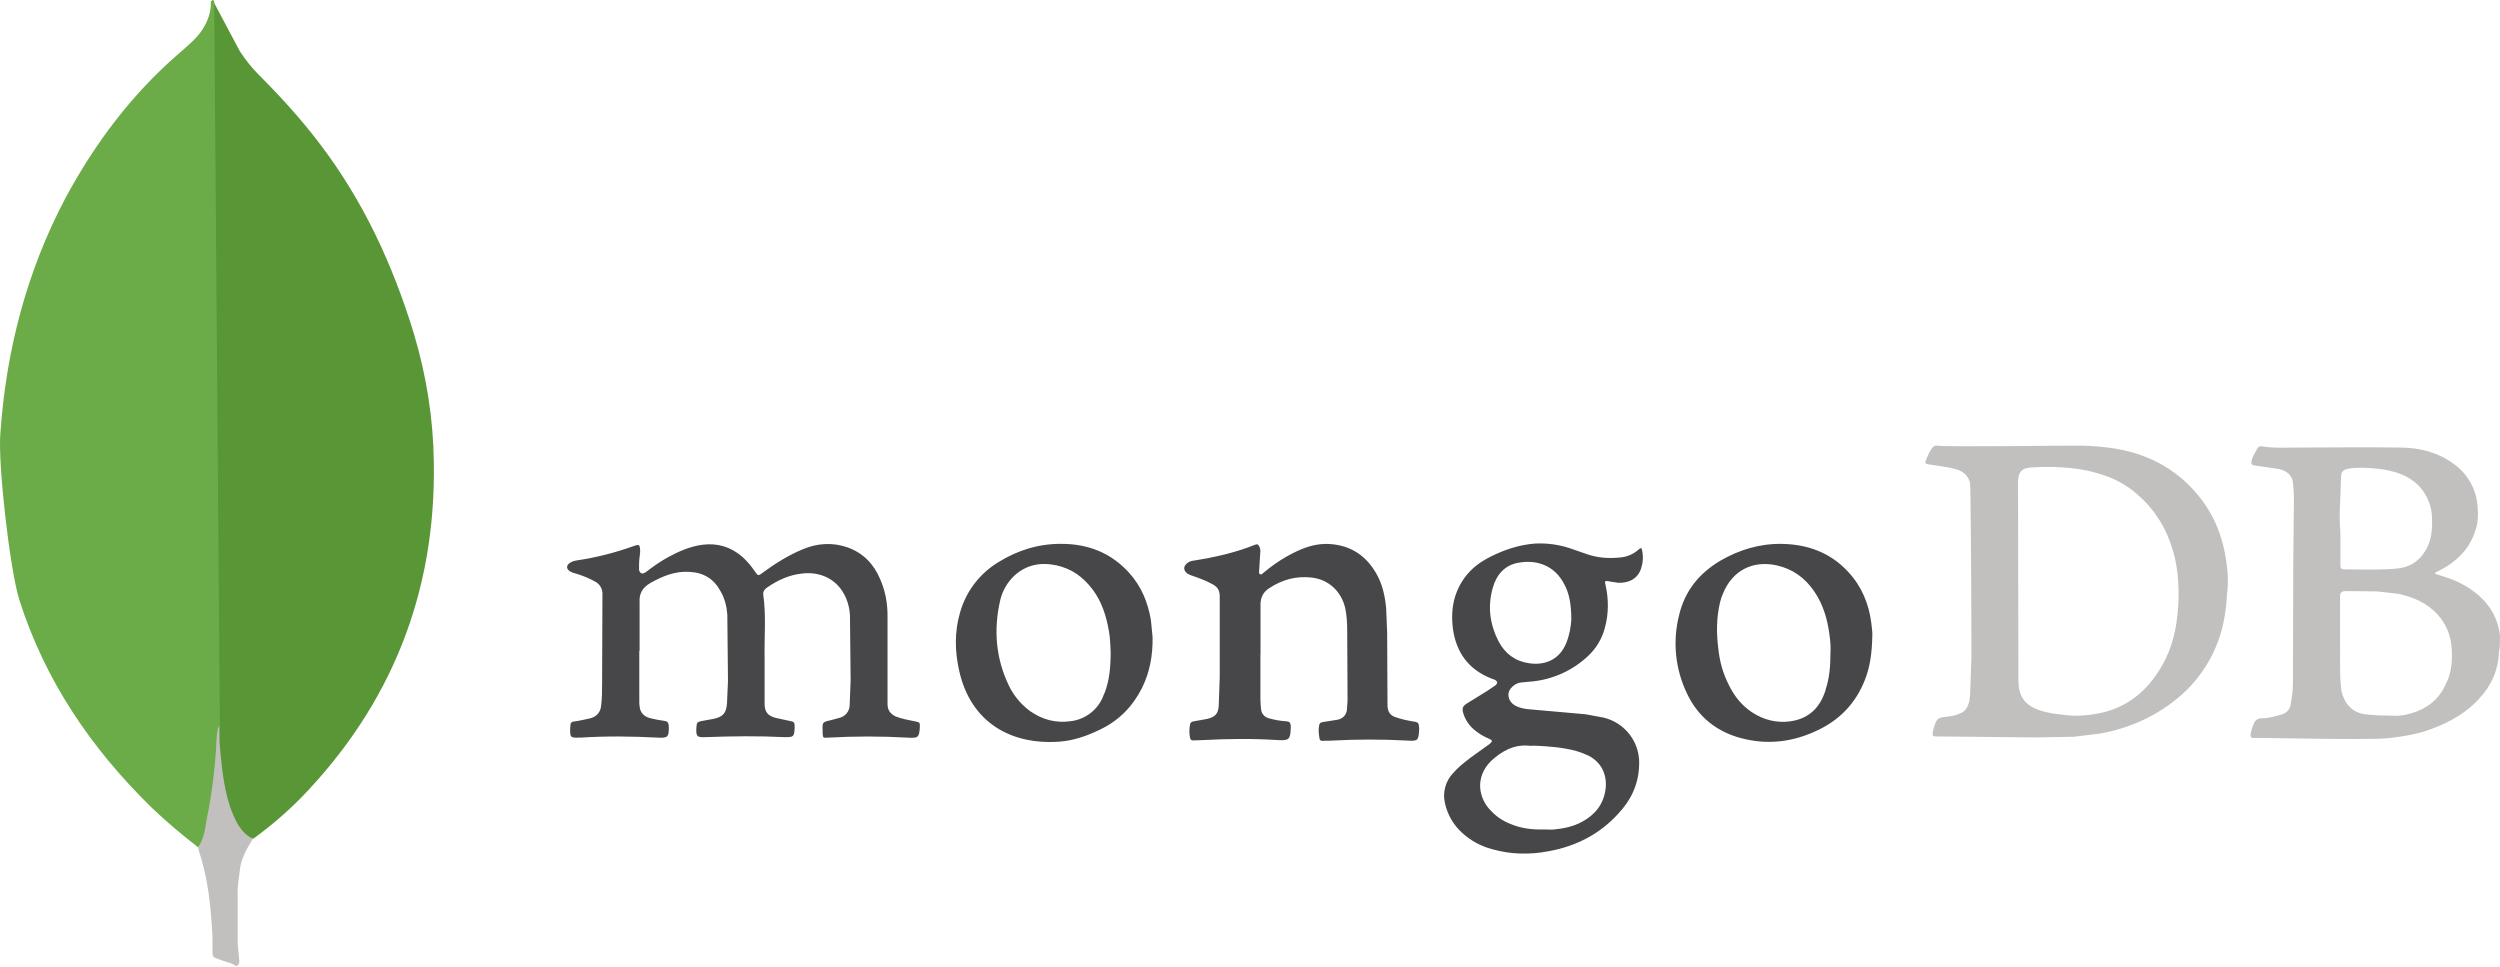
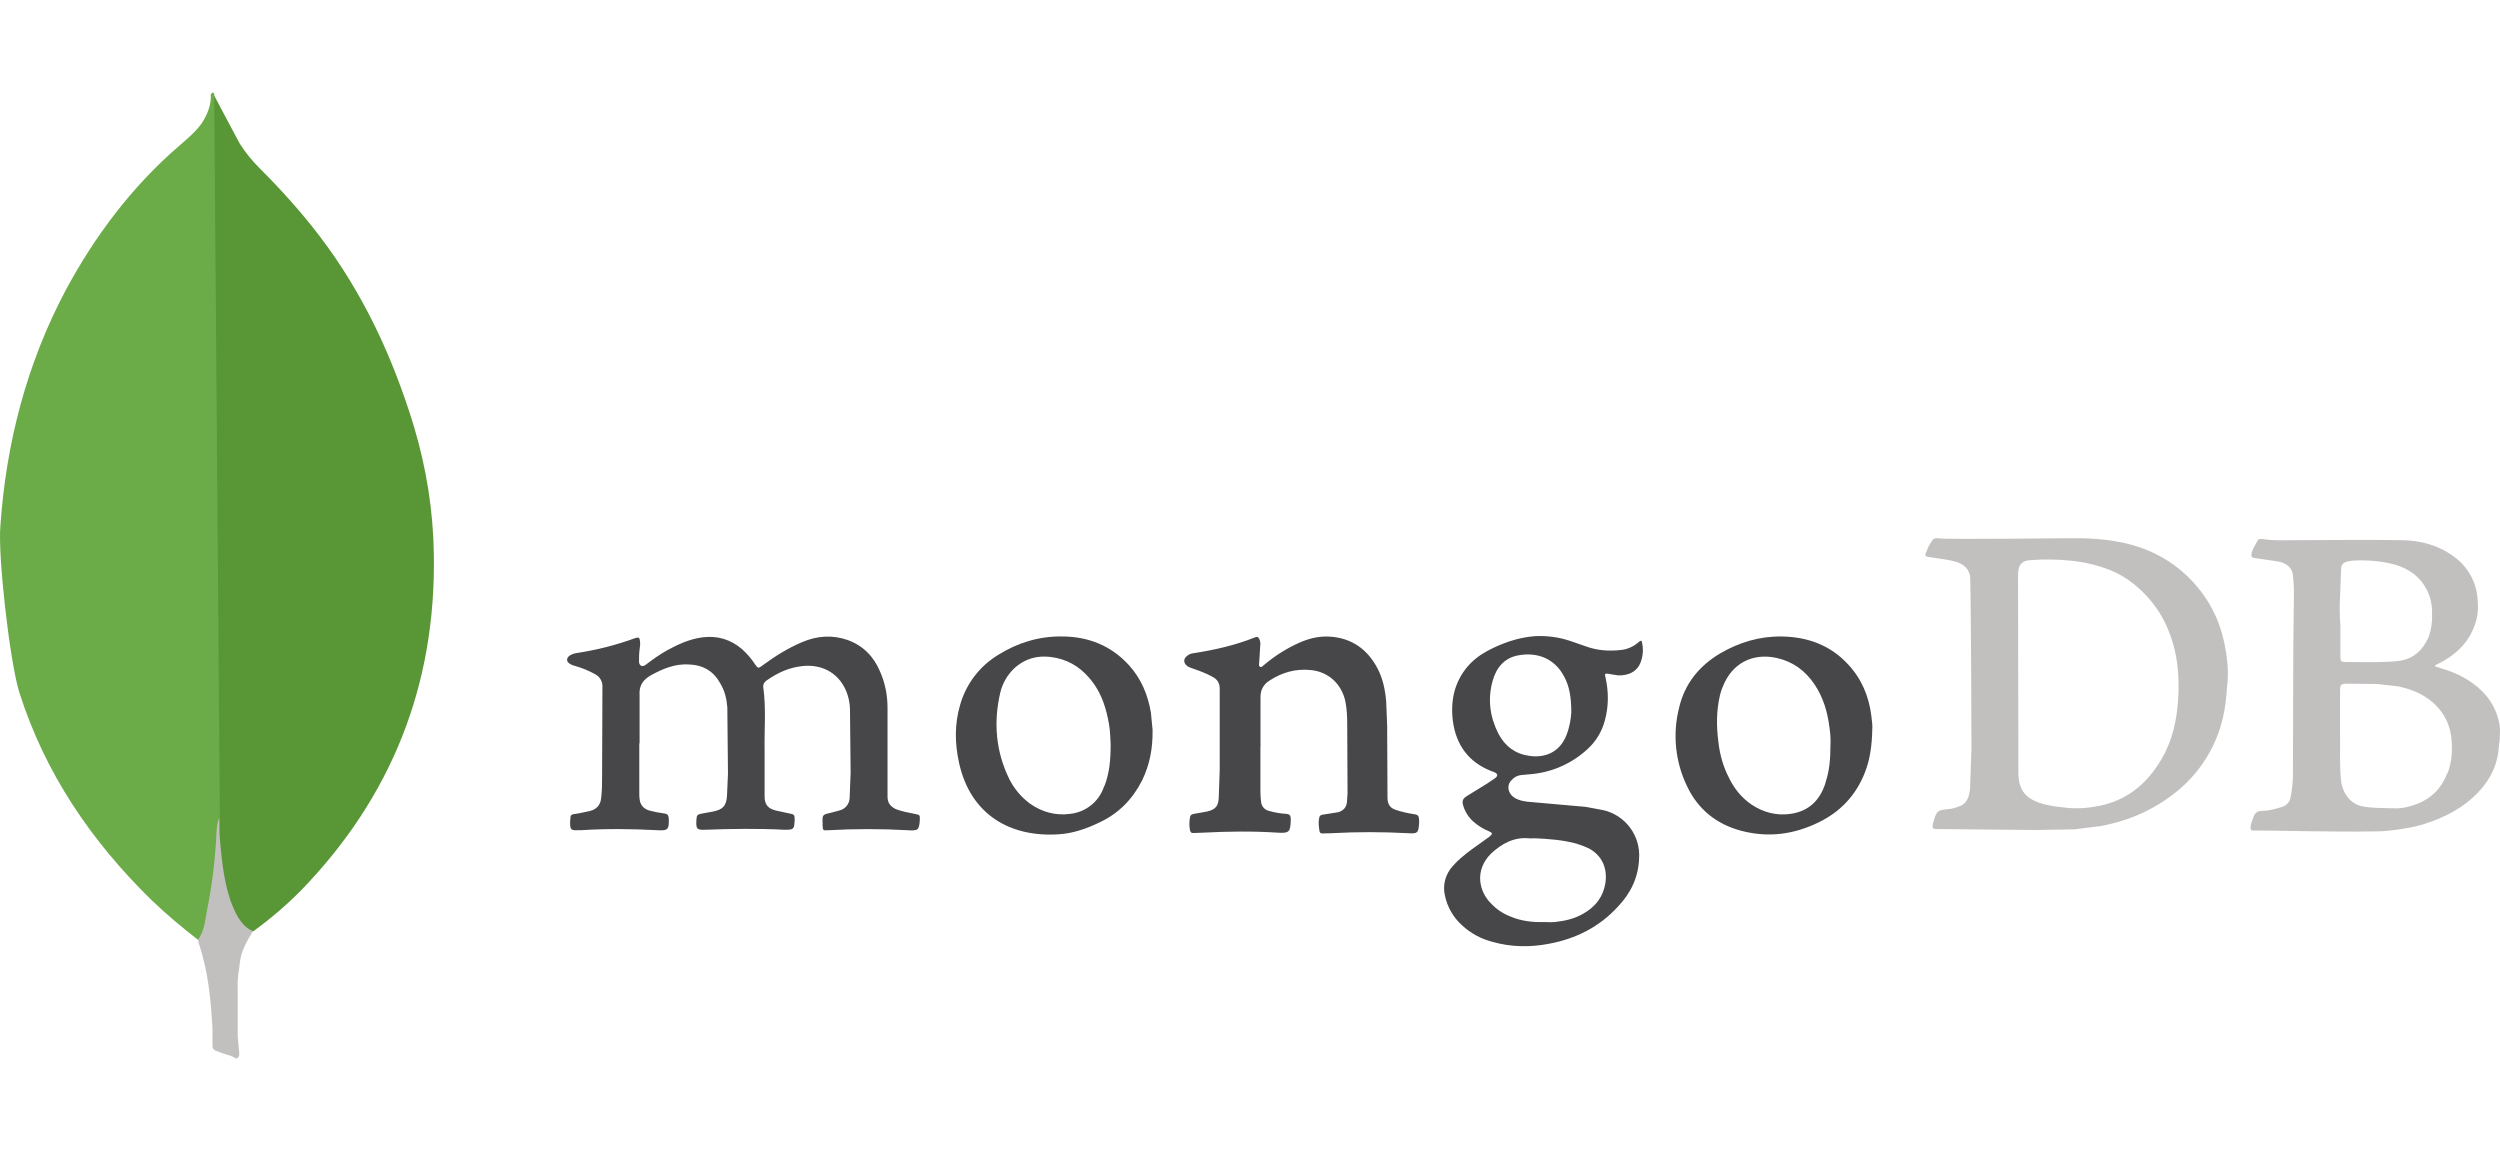
- <svg xmlns="http://www.w3.org/2000/svg" width="370" height="143" viewBox="0 0 370 143" fill="none">
-   <path d="M31.668 0.384L35.48 7.552C36.309 8.845 37.275 10.045 38.361 11.132C41.553 14.325 44.591 17.671 47.312 21.255C53.773 29.74 58.133 39.163 61.249 49.366C63.116 55.597 64.13 61.981 64.207 68.443C64.521 87.754 57.899 104.338 44.507 118.121C42.338 120.306 39.994 122.311 37.501 124.117C36.172 124.117 35.553 123.068 35.008 122.17C33.959 120.421 33.371 118.509 33.06 116.565C32.592 114.229 32.28 111.894 32.438 109.478V108.387C32.361 108.152 31.193 0.933 31.658 0.388L31.668 0.384Z" fill="#599636" />
-   <path d="M31.668 0.155C31.511 -0.16 31.354 0.078 31.2 0.232C31.277 1.788 30.731 3.19 29.871 4.515C28.938 5.844 27.689 6.851 26.445 7.941C19.515 13.938 14.067 21.179 9.703 29.277C3.941 40.179 0.906 51.857 0.053 64.161C-0.332 68.602 1.452 84.252 2.857 88.766C6.668 100.759 13.521 110.801 22.438 119.521C24.619 121.619 26.955 123.57 29.368 125.437C30.067 125.437 30.147 124.815 30.301 124.346C30.608 123.352 30.842 122.336 31 121.308C31.7 117.416 32.091 113.521 32.556 109.629L31.7 0.155H31.668Z" fill="#6CAC48" />
-   <path d="M35.489 128.866C35.647 127.076 36.538 125.597 37.437 124.118C36.503 123.733 35.8 122.95 35.255 122.09C34.786 121.31 34.398 120.342 34.087 119.52C32.996 116.251 32.758 112.824 32.451 109.474V107.447C32.066 107.761 31.982 110.405 31.982 110.796C31.748 114.377 31.283 117.884 30.584 121.307C30.349 122.705 30.199 124.111 29.339 125.355C29.339 125.513 29.339 125.67 29.416 125.901C30.814 130.027 31.206 134.233 31.444 138.516V140.072C31.444 141.939 31.367 141.551 32.923 142.17C33.545 142.404 34.251 142.485 34.87 142.95C35.339 142.95 35.416 142.565 35.416 142.25L35.181 139.681V132.513C35.105 131.268 35.339 130.02 35.496 128.852L35.489 128.866Z" fill="#C2BFBF" />
-   <path d="M94.616 96.301V103.717C94.608 104.01 94.625 104.304 94.666 104.595C94.763 105.473 95.302 106.009 96.094 106.255C96.834 106.45 97.585 106.597 98.344 106.694C98.783 106.744 98.929 106.937 98.979 107.409C99.029 109.069 98.883 109.265 97.273 109.165C93.517 108.969 89.757 108.922 86.001 109.165H85.644C84.473 109.215 84.377 109.115 84.377 107.944C84.377 107.748 84.427 107.505 84.427 107.309C84.427 106.952 84.669 106.773 85.012 106.773C85.798 106.677 86.526 106.48 87.261 106.334C88.286 106.091 88.868 105.456 88.968 104.431C89.111 103.31 89.111 102.139 89.111 101.014L89.161 87.939C89.177 87.56 89.085 87.184 88.895 86.856C88.705 86.527 88.426 86.259 88.09 86.083C87.207 85.593 86.273 85.2 85.305 84.912C85.012 84.815 84.719 84.769 84.477 84.619C83.763 84.276 83.745 83.644 84.427 83.252C84.669 83.109 84.962 83.009 85.255 82.959C88.216 82.522 91.125 81.786 93.938 80.763C94.523 80.567 94.67 80.62 94.723 81.202C94.773 81.559 94.723 81.988 94.673 82.323C94.577 82.959 94.577 83.591 94.577 84.18C94.577 84.423 94.627 84.669 94.87 84.815C95.113 84.962 95.359 84.815 95.584 84.673C96.609 83.887 97.633 83.159 98.754 82.53C100.361 81.652 102.075 80.87 103.931 80.627C106.181 80.335 108.126 80.92 109.837 82.384C110.544 83.017 111.166 83.738 111.69 84.53C112.179 85.244 112.225 85.262 112.861 84.773C114.717 83.405 116.667 82.188 118.766 81.309C120.962 80.381 123.208 80.238 125.45 81.017C127.742 81.845 129.306 83.455 130.234 85.651C131.019 87.407 131.355 89.221 131.355 91.114V104.188C131.355 105.066 131.712 105.616 132.576 106.045C133.504 106.402 134.529 106.58 135.504 106.777C136.139 106.919 136.139 106.919 136.139 107.562C136.043 109.169 135.896 109.269 134.333 109.169C130.417 108.949 126.492 108.949 122.576 109.169C121.79 109.219 121.79 109.219 121.747 108.437V108.194C121.697 106.873 121.697 106.873 122.968 106.587L124.236 106.245C124.665 106.144 125.048 105.901 125.323 105.556C125.597 105.21 125.748 104.783 125.75 104.342L125.892 100.682L125.796 91.121C125.759 90.267 125.578 89.426 125.26 88.632C124.039 85.654 121.358 84.583 118.77 84.876C116.817 85.073 115.11 85.851 113.5 86.975C113.157 87.218 112.914 87.511 112.964 88C113.403 91.124 113.107 94.248 113.161 97.369V104.152C113.161 105.373 113.65 105.959 114.821 106.252L117.07 106.741C117.413 106.791 117.606 106.937 117.606 107.326V107.683C117.556 109.051 117.463 109.112 116.092 109.097C112.189 108.901 108.284 108.954 104.431 109.097C103.11 109.147 103.003 109.001 103.064 107.669C103.114 106.884 103.207 106.841 103.942 106.694L105.549 106.402C106.977 106.109 107.502 105.573 107.598 104.06L107.741 100.789L107.644 90.981C107.548 89.76 107.287 88.589 106.62 87.468C105.645 85.662 104.121 84.737 102.032 84.637C99.933 84.494 98.079 85.272 96.319 86.244C95.098 86.958 94.563 87.804 94.659 89.221V96.344L94.616 96.301ZM186.542 96.598V103.478C186.549 103.967 186.582 104.455 186.638 104.941C186.659 105.265 186.784 105.574 186.996 105.82C187.207 106.067 187.492 106.238 187.809 106.309C188.651 106.554 189.518 106.702 190.394 106.748C190.883 106.798 190.98 106.991 191.03 107.384V107.726C190.98 109.433 190.787 109.629 189.127 109.533C185.413 109.29 181.711 109.336 178.001 109.533L176.573 109.583C176.281 109.583 176.216 109.44 176.134 109.24C175.992 108.564 175.992 107.866 176.134 107.191C176.184 106.898 176.377 106.834 176.67 106.752C177.384 106.655 177.991 106.509 178.669 106.395C179.89 106.102 180.329 105.609 180.376 104.345L180.519 100.246V88.243C180.519 87.365 180.176 86.829 179.397 86.436C178.519 85.947 177.591 85.608 176.613 85.265C176.32 85.169 176.027 85.069 175.784 84.923C175.149 84.483 175.07 83.852 175.688 83.362C175.965 83.135 176.305 82.998 176.663 82.97C179.787 82.48 182.811 81.799 185.738 80.627C186.081 80.485 186.227 80.578 186.374 80.87C186.52 81.163 186.57 81.506 186.517 81.845L186.374 84.137C186.374 84.43 186.231 84.851 186.47 84.965C186.763 85.162 186.959 84.723 187.202 84.608C188.643 83.4 190.234 82.383 191.936 81.584C193.45 80.87 195.007 80.413 196.767 80.513C200.038 80.71 202.38 82.37 203.89 85.248C204.675 86.761 205.011 88.418 205.157 90.128L205.3 93.698L205.35 104.481C205.4 105.309 205.693 105.848 206.521 106.141C207.38 106.427 208.261 106.64 209.156 106.777C209.942 106.873 209.984 107.019 210.034 107.751V107.994C209.938 109.654 209.838 109.701 208.178 109.601C204.538 109.406 200.889 109.406 197.249 109.601C196.76 109.651 196.274 109.601 195.821 109.651C195.528 109.651 195.332 109.601 195.285 109.308C195.189 108.672 195.089 108.04 195.235 107.355C195.285 107.062 195.432 106.916 195.771 106.866L198.02 106.509C198.806 106.312 199.241 105.795 199.341 105.081L199.438 103.713L199.388 93.516C199.388 92.345 199.338 91.174 199.095 90.003C198.509 87.504 196.606 85.719 194.025 85.469C191.776 85.226 189.741 85.812 187.877 87.029C186.949 87.615 186.556 88.443 186.556 89.468V96.837C186.556 96.694 186.556 96.694 186.606 96.694L186.542 96.598Z" fill="#47474A" />
-   <path d="M329.447 82.788C328.912 79.225 327.591 76.054 325.299 73.273C323.301 70.816 320.716 68.903 317.783 67.711C314.713 66.443 311.439 66.05 308.122 65.954C306.754 65.904 288.117 66.197 286.75 65.954C286.407 65.904 286.164 66.004 285.964 66.297C285.721 66.654 285.475 67.029 285.329 67.418C284.743 68.739 284.743 68.639 286.157 68.832C287.328 69.028 288.449 69.124 289.574 69.467C290.599 69.81 291.33 70.395 291.573 71.516C291.67 72.052 291.77 89.225 291.77 97.23L291.573 102.943C291.523 103.382 291.477 103.821 291.33 104.21C291.134 104.796 290.795 105.281 290.209 105.531C289.565 105.834 288.87 106.016 288.16 106.067C286.839 106.209 286.646 106.263 286.207 107.727L286.064 108.262C285.968 108.898 286.014 108.994 286.65 108.994L301.238 109.137L306.951 109.041L310.903 108.552C315.391 107.723 319.393 105.867 322.807 102.893C324.756 101.171 326.348 99.082 327.491 96.745C328.858 94.013 329.444 91.032 329.59 88.011C329.833 86.305 329.733 84.548 329.447 82.792V82.788ZM322.371 89.715C322.175 92.839 321.543 95.863 319.932 98.594C317.883 102.157 314.955 104.646 310.907 105.52C309.15 105.877 307.393 106.056 305.551 105.813C304.23 105.67 302.966 105.52 301.745 105.081C299.549 104.296 298.767 102.939 298.721 100.797L298.671 71.377C298.671 69.621 299.457 69.235 300.72 69.181C302.623 69.039 304.576 69.085 306.479 69.278C308.505 69.474 310.493 69.955 312.385 70.706C313.79 71.292 315.092 72.099 316.241 73.098C318.876 75.347 320.632 78.168 321.596 81.489C322.382 84.173 322.524 86.905 322.382 89.636L322.371 89.715ZM369.999 94.499C369.999 94.206 369.999 93.963 369.949 93.671C369.51 90.986 368.093 88.936 365.9 87.376C364.487 86.351 362.876 85.669 361.216 85.18C360.923 85.084 360.681 84.984 360.388 84.937C360.438 84.695 360.584 84.645 360.731 84.595C361.705 84.106 362.634 83.57 363.462 82.838C364.976 81.571 365.961 80.007 366.486 78.104C366.779 77.079 366.779 76.054 366.682 74.98C366.603 73.723 366.241 72.499 365.624 71.401C365.007 70.303 364.151 69.358 363.119 68.635C360.87 66.975 358.239 66.293 355.507 66.243C350.237 66.147 344.921 66.243 339.655 66.243C338.141 66.243 336.631 66.34 335.067 66.1C334.774 66.05 334.353 65.957 334.139 66.297C333.782 66.932 333.353 67.564 333.21 68.296C333.16 68.639 333.26 68.832 333.65 68.882L337.016 69.371C338.337 69.567 339.266 70.299 339.359 71.47C339.454 72.279 339.502 73.094 339.501 73.909L339.405 83.031L339.355 101.082C339.355 102.154 339.212 103.182 339.012 104.253C338.964 104.593 338.819 104.912 338.594 105.172C338.369 105.431 338.074 105.621 337.745 105.717C336.77 106.01 335.842 106.302 334.817 106.302C334.543 106.276 334.269 106.344 334.038 106.495C333.808 106.645 333.636 106.869 333.55 107.131C333.353 107.57 333.193 108.059 333.11 108.498C333.014 109.084 333.16 109.284 333.746 109.212C334.185 109.162 350.287 109.555 353.311 109.262C355.118 109.066 356.882 108.823 358.678 108.287C361.748 107.313 364.583 105.895 366.825 103.503C368.682 101.55 369.753 99.208 369.849 96.477C369.992 95.841 369.992 95.209 369.992 94.524L369.999 94.499ZM346.335 74.505L346.478 70.603C346.478 69.871 346.771 69.531 347.503 69.382C348.674 69.139 349.845 69.239 351.016 69.285C352.187 69.382 353.308 69.528 354.479 69.871C356.621 70.506 358.285 71.727 359.263 73.773C359.707 74.703 359.94 75.72 359.945 76.751C359.995 78.118 359.895 79.436 359.36 80.749C358.531 82.556 357.217 83.727 355.311 84.07C353.404 84.413 347.992 84.266 347.163 84.266C346.431 84.266 346.378 84.17 346.378 83.438V78.843C346.263 77.414 346.246 75.979 346.328 74.548L346.335 74.505ZM362.187 100.754C361.359 102.95 359.845 104.467 357.699 105.288C356.528 105.727 355.357 106.002 354.129 105.924C352.615 105.874 351.105 105.924 349.595 105.631C347.545 105.192 346.617 103.239 346.471 101.825C346.228 99.337 346.374 96.798 346.328 94.945V88.504C346.328 87.719 346.424 87.48 347.256 87.48L351.844 87.529L354.968 87.886C357.164 88.376 359.163 89.207 360.727 90.911C361.994 92.278 362.68 93.935 362.826 95.741C362.969 97.448 362.876 99.108 362.241 100.718L362.187 100.754Z" fill="#C2BFBF" />
-   <path d="M238.215 86.055L239.482 86.252C240.849 86.302 242.46 85.813 242.945 83.91C243.213 83.001 243.213 82.034 242.945 81.125C242.652 81.125 242.506 81.368 242.36 81.468C241.628 82.053 240.799 82.396 239.921 82.492C238.165 82.689 236.408 82.589 234.701 81.957L232.309 81.128C230.641 80.582 228.885 80.352 227.132 80.45C224.644 80.646 222.302 81.475 220.106 82.646C217.764 83.913 216.107 85.816 215.322 88.405C214.882 89.918 214.832 91.475 215.029 93.039C215.518 96.602 217.371 99.091 220.688 100.408C220.884 100.458 221.031 100.551 221.223 100.605C221.662 100.847 221.712 101.094 221.32 101.433L220.099 102.261L217.171 104.068C216.439 104.507 216.343 104.853 216.585 105.628C216.876 106.539 217.416 107.351 218.146 107.97C218.815 108.545 219.574 109.006 220.391 109.338C220.927 109.58 220.927 109.695 220.441 110.123L217.657 112.122C216.728 112.837 215.8 113.551 215.022 114.465C214.48 115.044 214.09 115.748 213.886 116.514C213.682 117.28 213.67 118.084 213.851 118.856C214.213 120.55 215.1 122.086 216.386 123.248C217.654 124.422 219.197 125.261 220.873 125.686C223.605 126.472 226.436 126.514 229.217 125.979C233.216 125.247 236.715 123.48 239.464 120.466C241.367 118.467 242.488 116.125 242.588 113.326C242.695 111.707 242.224 110.103 241.259 108.798C240.294 107.494 238.898 106.574 237.318 106.203L234.683 105.714L226.632 105C225.754 104.95 224.876 104.803 224.144 104.364C223.216 103.779 222.973 102.657 223.558 101.926C223.997 101.39 224.533 101.047 225.219 100.997L226.779 100.854C229.864 100.541 232.761 99.221 235.023 97.099C236.23 95.981 237.094 94.541 237.511 92.95C238.097 90.85 238.097 88.665 237.608 86.523C237.465 85.988 237.511 85.938 238.193 86.034L238.215 86.055ZM226.254 110.359C226.547 110.409 226.839 110.359 227.132 110.359C229.182 110.455 231.281 110.601 233.28 111.144C233.933 111.337 234.57 111.582 235.183 111.876C237.136 112.947 237.868 114.804 237.622 116.803C237.329 118.999 236.108 120.559 234.205 121.587C232.938 122.301 231.52 122.612 230.056 122.758C229.521 122.808 229.032 122.758 228.496 122.758C226.789 122.808 225.129 122.616 223.519 121.93C222.398 121.491 221.47 120.859 220.641 119.977C218.935 118.271 218.142 115.146 220.691 112.608C222.252 111.18 224.012 110.169 226.254 110.359ZM231.817 95.135C230.792 97.72 228.546 98.502 226.304 98.159C224.255 97.866 222.741 96.745 221.77 94.888C220.502 92.4 220.163 89.819 220.891 87.13C221.427 85.131 222.648 83.617 224.794 83.274C227.525 82.785 230.149 83.763 231.527 86.495C232.241 87.816 232.552 89.422 232.552 91.714C232.502 92.643 232.309 93.91 231.82 95.131L231.817 95.135ZM170.343 91.814C169.903 89.18 168.929 86.787 167.122 84.788C164.437 81.81 161.024 80.504 157.168 80.493C153.801 80.443 150.634 81.421 147.799 83.178C145.013 84.846 142.97 87.517 142.09 90.643C141.262 93.475 141.305 96.356 141.948 99.23C143.654 106.942 149.61 110.255 156.729 109.77C158.828 109.627 160.828 108.941 162.727 108.013C165.558 106.692 167.608 104.596 169.021 101.815C170.143 99.523 170.628 97.081 170.582 94.299L170.339 91.811L170.343 91.814ZM163.416 102.647C163.067 103.745 162.406 104.717 161.513 105.445C160.62 106.173 159.535 106.625 158.389 106.746C156.247 107.038 154.24 106.503 152.437 105.232C151.136 104.274 150.082 103.019 149.363 101.572C147.364 97.473 147.021 93.182 148.042 88.79C148.371 87.431 149.082 86.195 150.092 85.227C151.898 83.567 153.994 83.178 156.34 83.667C158.589 84.156 160.292 85.374 161.695 87.23C163.098 89.087 163.745 91.229 164.134 93.478C164.33 94.599 164.33 95.77 164.376 96.502C164.376 98.844 164.18 100.787 163.448 102.65L163.416 102.647ZM276.953 92.207C276.596 89.376 275.539 86.791 273.536 84.645C270.901 81.767 267.484 80.546 263.682 80.496C260.411 80.446 257.387 81.375 254.606 82.985C251.482 84.841 249.336 87.473 248.508 91.036C247.519 94.923 247.933 99.035 249.679 102.647C251.286 106.064 254.02 108.259 257.634 109.234C261.632 110.305 265.442 109.82 269.148 108.013C272.368 106.453 274.661 104.014 275.978 100.694C276.763 98.741 277.049 96.645 277.099 94.203C277.149 93.764 277.049 92.982 276.956 92.204L276.953 92.207ZM270.219 102.015C269.434 104.65 267.78 106.356 264.999 106.749C262.95 107.042 261 106.553 259.24 105.382C257.726 104.357 256.655 102.99 255.873 101.383C254.995 99.676 254.506 97.87 254.313 96.017C254.02 93.725 254.02 91.482 254.556 89.187C254.658 88.734 254.805 88.293 254.995 87.869C256.363 84.452 259.387 82.892 262.95 83.674C265.342 84.21 267.145 85.531 268.512 87.53C269.833 89.483 270.465 91.629 270.762 93.957C270.905 94.885 270.958 95.86 270.905 96.688C270.905 98.591 270.762 100.347 270.19 102.054L270.219 102.015Z" fill="#47474A" />
+ <svg xmlns="http://www.w3.org/2000/svg" width="270" height="125" viewBox="0 0 270 125" fill="none">
+   <path d="M23.11 10.28L25.891 15.511C26.496 16.454 27.201 17.33 27.993 18.123C30.323 20.453 32.54 22.895 34.525 25.51C39.24 31.703 42.422 38.579 44.695 46.024C46.058 50.571 46.798 55.23 46.854 59.945C47.084 74.037 42.251 86.138 32.479 96.196C30.895 97.791 29.185 99.254 27.366 100.572C26.396 100.572 25.944 99.807 25.546 99.151C24.781 97.875 24.352 96.48 24.125 95.061C23.783 93.357 23.556 91.652 23.671 89.889V89.093C23.615 88.922 22.763 10.681 23.102 10.283L23.11 10.28Z" fill="#599636" />
+   <path d="M23.109 10.113C22.994 9.883 22.88 10.057 22.767 10.169C22.823 11.305 22.425 12.328 21.798 13.295C21.117 14.264 20.206 14.999 19.297 15.795C14.24 20.171 10.265 25.455 7.081 31.364C2.876 39.32 0.661 47.842 0.039 56.82C-0.242 60.061 1.059 71.481 2.085 74.775C4.866 83.527 9.867 90.855 16.373 97.218C17.965 98.749 19.67 100.173 21.43 101.535C21.941 101.535 21.999 101.081 22.112 100.739C22.335 100.013 22.506 99.272 22.622 98.522C23.132 95.682 23.418 92.84 23.757 90L23.132 10.113H23.109Z" fill="#6CAC48" />
+   <path d="M25.897 104.037C26.012 102.731 26.663 101.652 27.318 100.572C26.637 100.292 26.124 99.72 25.726 99.093C25.384 98.524 25.101 97.817 24.874 97.217C24.078 94.832 23.904 92.331 23.68 89.887V88.407C23.399 88.637 23.338 90.566 23.338 90.851C23.167 93.464 22.828 96.023 22.317 98.521C22.147 99.542 22.037 100.567 21.409 101.476C21.409 101.591 21.409 101.705 21.465 101.874C22.486 104.884 22.772 107.954 22.945 111.079V112.215C22.945 113.577 22.889 113.294 24.024 113.746C24.479 113.917 24.994 113.975 25.446 114.315C25.788 114.315 25.844 114.034 25.844 113.804L25.673 111.929V106.699C25.617 105.79 25.788 104.879 25.902 104.027L25.897 104.037Z" fill="#C2BFBF" />
+   <path d="M69.044 80.274V85.685C69.038 85.9 69.05 86.114 69.08 86.326C69.151 86.967 69.544 87.358 70.123 87.538C70.662 87.68 71.21 87.787 71.764 87.858C72.084 87.895 72.191 88.035 72.228 88.379C72.264 89.591 72.157 89.734 70.982 89.661C68.241 89.518 65.498 89.484 62.757 89.661H62.497C61.642 89.698 61.572 89.625 61.572 88.77C61.572 88.627 61.608 88.45 61.608 88.306C61.608 88.046 61.785 87.915 62.035 87.915C62.609 87.845 63.14 87.702 63.677 87.595C64.425 87.418 64.849 86.954 64.922 86.206C65.026 85.388 65.026 84.534 65.026 83.713L65.063 74.172C65.075 73.895 65.007 73.621 64.869 73.381C64.731 73.141 64.527 72.946 64.281 72.817C63.637 72.459 62.956 72.173 62.249 71.963C62.035 71.892 61.822 71.859 61.645 71.749C61.123 71.499 61.111 71.038 61.608 70.751C61.785 70.647 61.999 70.574 62.213 70.538C64.373 70.219 66.496 69.682 68.549 68.935C68.976 68.792 69.083 68.831 69.122 69.256C69.159 69.516 69.122 69.829 69.086 70.074C69.015 70.538 69.015 70.999 69.015 71.429C69.015 71.606 69.052 71.786 69.229 71.892C69.406 71.999 69.586 71.892 69.75 71.788C70.498 71.215 71.246 70.683 72.064 70.225C73.236 69.584 74.487 69.013 75.841 68.836C77.483 68.623 78.903 69.05 80.151 70.118C80.667 70.58 81.121 71.106 81.503 71.684C81.86 72.205 81.894 72.218 82.357 71.861C83.712 70.863 85.135 69.975 86.667 69.334C88.269 68.656 89.908 68.552 91.544 69.12C93.217 69.725 94.358 70.9 95.035 72.502C95.608 73.784 95.853 75.107 95.853 76.488V86.029C95.853 86.67 96.114 87.071 96.744 87.384C97.422 87.644 98.169 87.775 98.881 87.918C99.344 88.022 99.344 88.022 99.344 88.491C99.274 89.664 99.167 89.737 98.026 89.664C95.169 89.504 92.304 89.504 89.447 89.664C88.874 89.7 88.874 89.7 88.842 89.13V88.952C88.806 87.988 88.806 87.988 89.733 87.78L90.658 87.53C90.972 87.456 91.251 87.279 91.451 87.027C91.652 86.775 91.761 86.463 91.763 86.141L91.867 83.471L91.797 76.493C91.769 75.871 91.637 75.257 91.406 74.677C90.515 72.505 88.558 71.723 86.669 71.937C85.244 72.08 83.999 72.648 82.824 73.469C82.574 73.646 82.397 73.859 82.433 74.216C82.753 76.496 82.537 78.776 82.576 81.053V86.003C82.576 86.894 82.933 87.322 83.788 87.535L85.429 87.892C85.679 87.928 85.82 88.035 85.82 88.319V88.58C85.784 89.578 85.716 89.622 84.715 89.612C81.868 89.468 79.017 89.507 76.206 89.612C75.242 89.648 75.164 89.541 75.208 88.569C75.245 87.996 75.312 87.965 75.849 87.858L77.022 87.644C78.064 87.431 78.447 87.04 78.517 85.935L78.621 83.549L78.551 76.392C78.481 75.501 78.29 74.646 77.803 73.828C77.092 72.51 75.979 71.835 74.455 71.762C72.923 71.658 71.571 72.226 70.287 72.934C69.396 73.456 69.005 74.073 69.075 75.107V80.305L69.044 80.274ZM136.125 80.49V85.511C136.13 85.868 136.154 86.224 136.195 86.579C136.21 86.815 136.302 87.04 136.456 87.22C136.61 87.4 136.818 87.525 137.05 87.577C137.664 87.756 138.297 87.863 138.936 87.897C139.293 87.934 139.363 88.074 139.4 88.361V88.611C139.363 89.856 139.222 90 138.011 89.929C135.301 89.752 132.6 89.786 129.893 89.929L128.85 89.966C128.637 89.966 128.59 89.862 128.53 89.716C128.426 89.223 128.426 88.713 128.53 88.22C128.566 88.007 128.707 87.96 128.921 87.9C129.442 87.829 129.885 87.723 130.38 87.639C131.271 87.426 131.591 87.066 131.625 86.144L131.729 83.153V74.394C131.729 73.753 131.479 73.362 130.911 73.075C130.27 72.718 129.593 72.471 128.879 72.221C128.665 72.15 128.452 72.077 128.275 71.971C127.811 71.65 127.754 71.189 128.204 70.832C128.406 70.666 128.655 70.566 128.916 70.545C131.195 70.189 133.402 69.691 135.538 68.836C135.789 68.732 135.895 68.8 136.002 69.013C136.109 69.227 136.146 69.477 136.106 69.725L136.002 71.397C136.002 71.611 135.898 71.918 136.073 72.002C136.286 72.145 136.43 71.825 136.607 71.741C137.658 70.859 138.819 70.118 140.061 69.534C141.166 69.013 142.302 68.68 143.587 68.753C145.973 68.896 147.682 70.108 148.784 72.208C149.357 73.312 149.602 74.521 149.709 75.769L149.813 78.375L149.85 86.243C149.886 86.847 150.1 87.241 150.704 87.454C151.331 87.663 151.974 87.818 152.627 87.918C153.2 87.988 153.232 88.095 153.268 88.629V88.806C153.198 90.018 153.125 90.052 151.913 89.979C149.257 89.837 146.595 89.837 143.938 89.979C143.581 90.015 143.227 89.979 142.896 90.015C142.682 90.015 142.539 89.979 142.505 89.765C142.435 89.302 142.362 88.84 142.469 88.34C142.505 88.126 142.612 88.02 142.86 87.983L144.501 87.723C145.074 87.579 145.392 87.202 145.465 86.68L145.535 85.683L145.499 78.242C145.499 77.387 145.462 76.533 145.285 75.678C144.858 73.854 143.469 72.552 141.586 72.369C139.944 72.192 138.459 72.619 137.099 73.508C136.422 73.935 136.135 74.54 136.135 75.287V80.665C136.135 80.561 136.135 80.561 136.172 80.561L136.125 80.49Z" fill="#47474A" />
+   <path d="M240.407 70.413C240.016 67.813 239.052 65.499 237.38 63.47C235.922 61.677 234.036 60.281 231.895 59.41C229.655 58.486 227.266 58.199 224.845 58.129C223.847 58.092 210.247 58.306 209.249 58.129C208.999 58.092 208.822 58.165 208.676 58.379C208.499 58.639 208.319 58.913 208.212 59.197C207.785 60.161 207.785 60.088 208.817 60.228C209.671 60.372 210.49 60.442 211.31 60.692C212.058 60.942 212.592 61.37 212.769 62.188C212.84 62.579 212.913 75.111 212.913 80.952L212.769 85.12C212.733 85.441 212.699 85.761 212.592 86.045C212.449 86.473 212.201 86.827 211.774 87.009C211.304 87.231 210.797 87.363 210.279 87.4C209.315 87.504 209.174 87.543 208.853 88.612L208.749 89.002C208.679 89.466 208.713 89.537 209.176 89.537L219.822 89.641L223.991 89.57L226.875 89.213C230.15 88.609 233.07 87.254 235.561 85.084C236.984 83.827 238.146 82.303 238.979 80.597C239.977 78.604 240.405 76.429 240.511 74.225C240.689 72.979 240.616 71.697 240.407 70.416V70.413ZM235.243 75.467C235.1 77.747 234.639 79.954 233.464 81.947C231.968 84.547 229.832 86.363 226.877 87.001C225.596 87.262 224.314 87.392 222.969 87.215C222.005 87.111 221.083 87.001 220.192 86.681C218.59 86.108 218.019 85.118 217.985 83.555L217.949 62.086C217.949 60.804 218.522 60.523 219.444 60.484C220.833 60.38 222.258 60.413 223.647 60.554C225.125 60.697 226.576 61.048 227.956 61.596C228.981 62.024 229.931 62.613 230.77 63.342C232.693 64.983 233.974 67.042 234.678 69.465C235.251 71.424 235.355 73.417 235.251 75.41L235.243 75.467ZM269.999 78.959C269.999 78.745 269.999 78.568 269.963 78.354C269.642 76.395 268.608 74.9 267.008 73.761C265.976 73.013 264.801 72.516 263.59 72.159C263.376 72.088 263.199 72.015 262.985 71.981C263.022 71.804 263.129 71.768 263.236 71.731C263.947 71.374 264.624 70.984 265.229 70.45C266.333 69.525 267.052 68.383 267.435 66.995C267.649 66.247 267.649 65.499 267.579 64.715C267.521 63.798 267.257 62.905 266.807 62.104C266.357 61.302 265.732 60.612 264.979 60.085C263.337 58.874 261.417 58.376 259.424 58.34C255.578 58.269 251.699 58.34 247.856 58.34C246.751 58.34 245.649 58.41 244.508 58.235C244.294 58.199 243.987 58.131 243.831 58.379C243.57 58.843 243.257 59.304 243.153 59.838C243.117 60.088 243.19 60.229 243.474 60.265L245.931 60.622C246.895 60.765 247.572 61.299 247.64 62.154C247.71 62.745 247.744 63.339 247.744 63.933L247.674 70.59L247.637 83.763C247.637 84.545 247.533 85.295 247.387 86.076C247.352 86.325 247.246 86.558 247.082 86.747C246.918 86.936 246.703 87.075 246.462 87.145C245.751 87.358 245.073 87.572 244.326 87.572C244.126 87.553 243.925 87.603 243.757 87.712C243.589 87.822 243.464 87.986 243.401 88.177C243.257 88.497 243.14 88.854 243.08 89.174C243.01 89.602 243.117 89.748 243.544 89.695C243.865 89.659 255.615 89.945 257.822 89.732C259.14 89.589 260.427 89.411 261.737 89.021C263.978 88.309 266.047 87.275 267.683 85.529C269.038 84.104 269.819 82.395 269.89 80.402C269.994 79.938 269.994 79.477 269.994 78.977L269.999 78.959ZM252.731 64.368L252.835 61.521C252.835 60.987 253.048 60.739 253.583 60.63C254.437 60.453 255.292 60.526 256.146 60.559C257.001 60.63 257.819 60.737 258.674 60.987C260.237 61.45 261.451 62.342 262.165 63.834C262.489 64.513 262.659 65.255 262.662 66.007C262.699 67.005 262.626 67.966 262.235 68.925C261.631 70.244 260.672 71.098 259.281 71.348C257.889 71.598 253.94 71.492 253.335 71.492C252.801 71.492 252.762 71.421 252.762 70.887V67.534C252.678 66.491 252.666 65.444 252.725 64.4L252.731 64.368ZM264.299 83.523C263.694 85.126 262.589 86.233 261.024 86.832C260.169 87.153 259.314 87.353 258.418 87.296C257.313 87.259 256.211 87.296 255.109 87.082C253.614 86.762 252.936 85.337 252.83 84.305C252.652 82.489 252.759 80.636 252.725 79.284V74.584C252.725 74.011 252.796 73.837 253.403 73.837L256.751 73.873L259.03 74.133C260.633 74.49 262.092 75.097 263.233 76.34C264.158 77.338 264.658 78.547 264.765 79.865C264.869 81.111 264.801 82.322 264.338 83.497L264.299 83.523Z" fill="#C2BFBF" />
+   <path d="M173.832 72.797L174.757 72.941C175.755 72.977 176.93 72.62 177.284 71.231C177.48 70.568 177.48 69.862 177.284 69.199C177.071 69.199 176.964 69.376 176.857 69.449C176.323 69.877 175.719 70.127 175.078 70.197C173.796 70.34 172.514 70.267 171.269 69.806L169.523 69.202C168.305 68.803 167.024 68.635 165.745 68.707C163.929 68.85 162.22 69.454 160.618 70.309C158.909 71.234 157.7 72.623 157.127 74.511C156.806 75.616 156.77 76.752 156.913 77.893C157.27 80.493 158.622 82.309 161.042 83.271C161.186 83.307 161.293 83.375 161.433 83.414C161.754 83.591 161.79 83.771 161.504 84.019L160.613 84.623L158.476 85.941C157.942 86.262 157.872 86.514 158.049 87.08C158.261 87.745 158.655 88.337 159.187 88.789C159.676 89.208 160.229 89.545 160.826 89.787C161.217 89.964 161.217 90.047 160.863 90.36L158.83 91.819C158.153 92.34 157.476 92.861 156.908 93.528C156.513 93.951 156.228 94.465 156.079 95.023C155.93 95.582 155.921 96.17 156.053 96.733C156.318 97.969 156.965 99.09 157.903 99.938C158.829 100.795 159.955 101.407 161.178 101.717C163.171 102.29 165.237 102.321 167.267 101.931C170.185 101.396 172.738 100.107 174.744 97.908C176.133 96.449 176.951 94.74 177.024 92.697C177.102 91.516 176.758 90.345 176.054 89.394C175.35 88.442 174.331 87.771 173.178 87.499L171.256 87.142L165.38 86.621C164.739 86.585 164.099 86.478 163.564 86.158C162.887 85.73 162.71 84.912 163.137 84.378C163.458 83.987 163.848 83.737 164.349 83.701L165.487 83.597C167.739 83.367 169.853 82.404 171.503 80.856C172.384 80.04 173.014 78.99 173.319 77.828C173.746 76.296 173.746 74.702 173.389 73.138C173.285 72.748 173.319 72.711 173.817 72.782L173.832 72.797ZM165.104 90.532C165.318 90.569 165.531 90.532 165.745 90.532C167.241 90.602 168.773 90.709 170.232 91.105C170.708 91.246 171.172 91.425 171.62 91.639C173.045 92.421 173.58 93.776 173.4 95.235C173.186 96.837 172.295 97.976 170.906 98.726C169.981 99.247 168.947 99.474 167.879 99.581C167.488 99.617 167.131 99.581 166.74 99.581C165.495 99.617 164.284 99.476 163.108 98.976C162.29 98.656 161.613 98.195 161.009 97.551C159.763 96.306 159.185 94.026 161.045 92.173C162.184 91.131 163.468 90.394 165.104 90.532V90.532ZM169.163 79.423C168.416 81.309 166.777 81.88 165.141 81.629C163.645 81.416 162.541 80.598 161.832 79.243C160.907 77.427 160.659 75.543 161.191 73.581C161.582 72.122 162.473 71.018 164.039 70.768C166.032 70.411 167.947 71.124 168.952 73.118C169.473 74.082 169.7 75.254 169.7 76.927C169.664 77.604 169.523 78.529 169.166 79.42L169.163 79.423ZM124.304 77C123.983 75.077 123.272 73.331 121.954 71.872C119.995 69.699 117.504 68.746 114.69 68.738C112.233 68.701 109.922 69.415 107.854 70.697C105.82 71.914 104.329 73.864 103.688 76.145C103.083 78.211 103.114 80.314 103.583 82.411C104.829 88.039 109.174 90.457 114.37 90.102C115.902 89.998 117.361 89.498 118.747 88.82C120.813 87.856 122.308 86.327 123.34 84.297C124.158 82.625 124.512 80.843 124.478 78.813L124.301 76.997L124.304 77ZM119.249 84.904C118.995 85.706 118.512 86.415 117.861 86.946C117.209 87.478 116.417 87.807 115.581 87.895C114.018 88.109 112.554 87.718 111.238 86.791C110.288 86.092 109.519 85.176 108.995 84.12C107.536 81.129 107.286 77.998 108.031 74.793C108.271 73.801 108.79 72.899 109.526 72.193C110.845 70.981 112.374 70.697 114.086 71.054C115.727 71.411 116.97 72.3 117.994 73.654C119.018 75.009 119.489 76.572 119.773 78.214C119.916 79.032 119.916 79.886 119.95 80.421C119.95 82.13 119.807 83.547 119.273 84.907L119.249 84.904ZM202.101 77.286C201.84 75.22 201.069 73.334 199.607 71.768C197.685 69.668 195.191 68.777 192.416 68.741C190.03 68.704 187.823 69.382 185.794 70.557C183.514 71.911 181.948 73.832 181.344 76.432C180.622 79.268 180.924 82.269 182.198 84.904C183.371 87.398 185.366 89 188.003 89.711C190.921 90.493 193.701 90.139 196.405 88.82C198.755 87.682 200.428 85.902 201.389 83.479C201.963 82.054 202.171 80.525 202.207 78.743C202.244 78.422 202.171 77.852 202.103 77.284L202.101 77.286ZM197.187 84.443C196.614 86.366 195.407 87.611 193.378 87.898C191.882 88.112 190.46 87.755 189.175 86.9C188.071 86.152 187.289 85.154 186.718 83.982C186.078 82.737 185.721 81.418 185.58 80.066C185.366 78.394 185.366 76.757 185.757 75.082C185.832 74.752 185.939 74.43 186.078 74.121C187.075 71.627 189.282 70.489 191.882 71.059C193.628 71.45 194.944 72.414 195.942 73.873C196.905 75.298 197.367 76.864 197.583 78.563C197.687 79.24 197.726 79.952 197.687 80.556C197.687 81.945 197.583 83.227 197.166 84.472L197.187 84.443Z" fill="#47474A" />
</svg>
